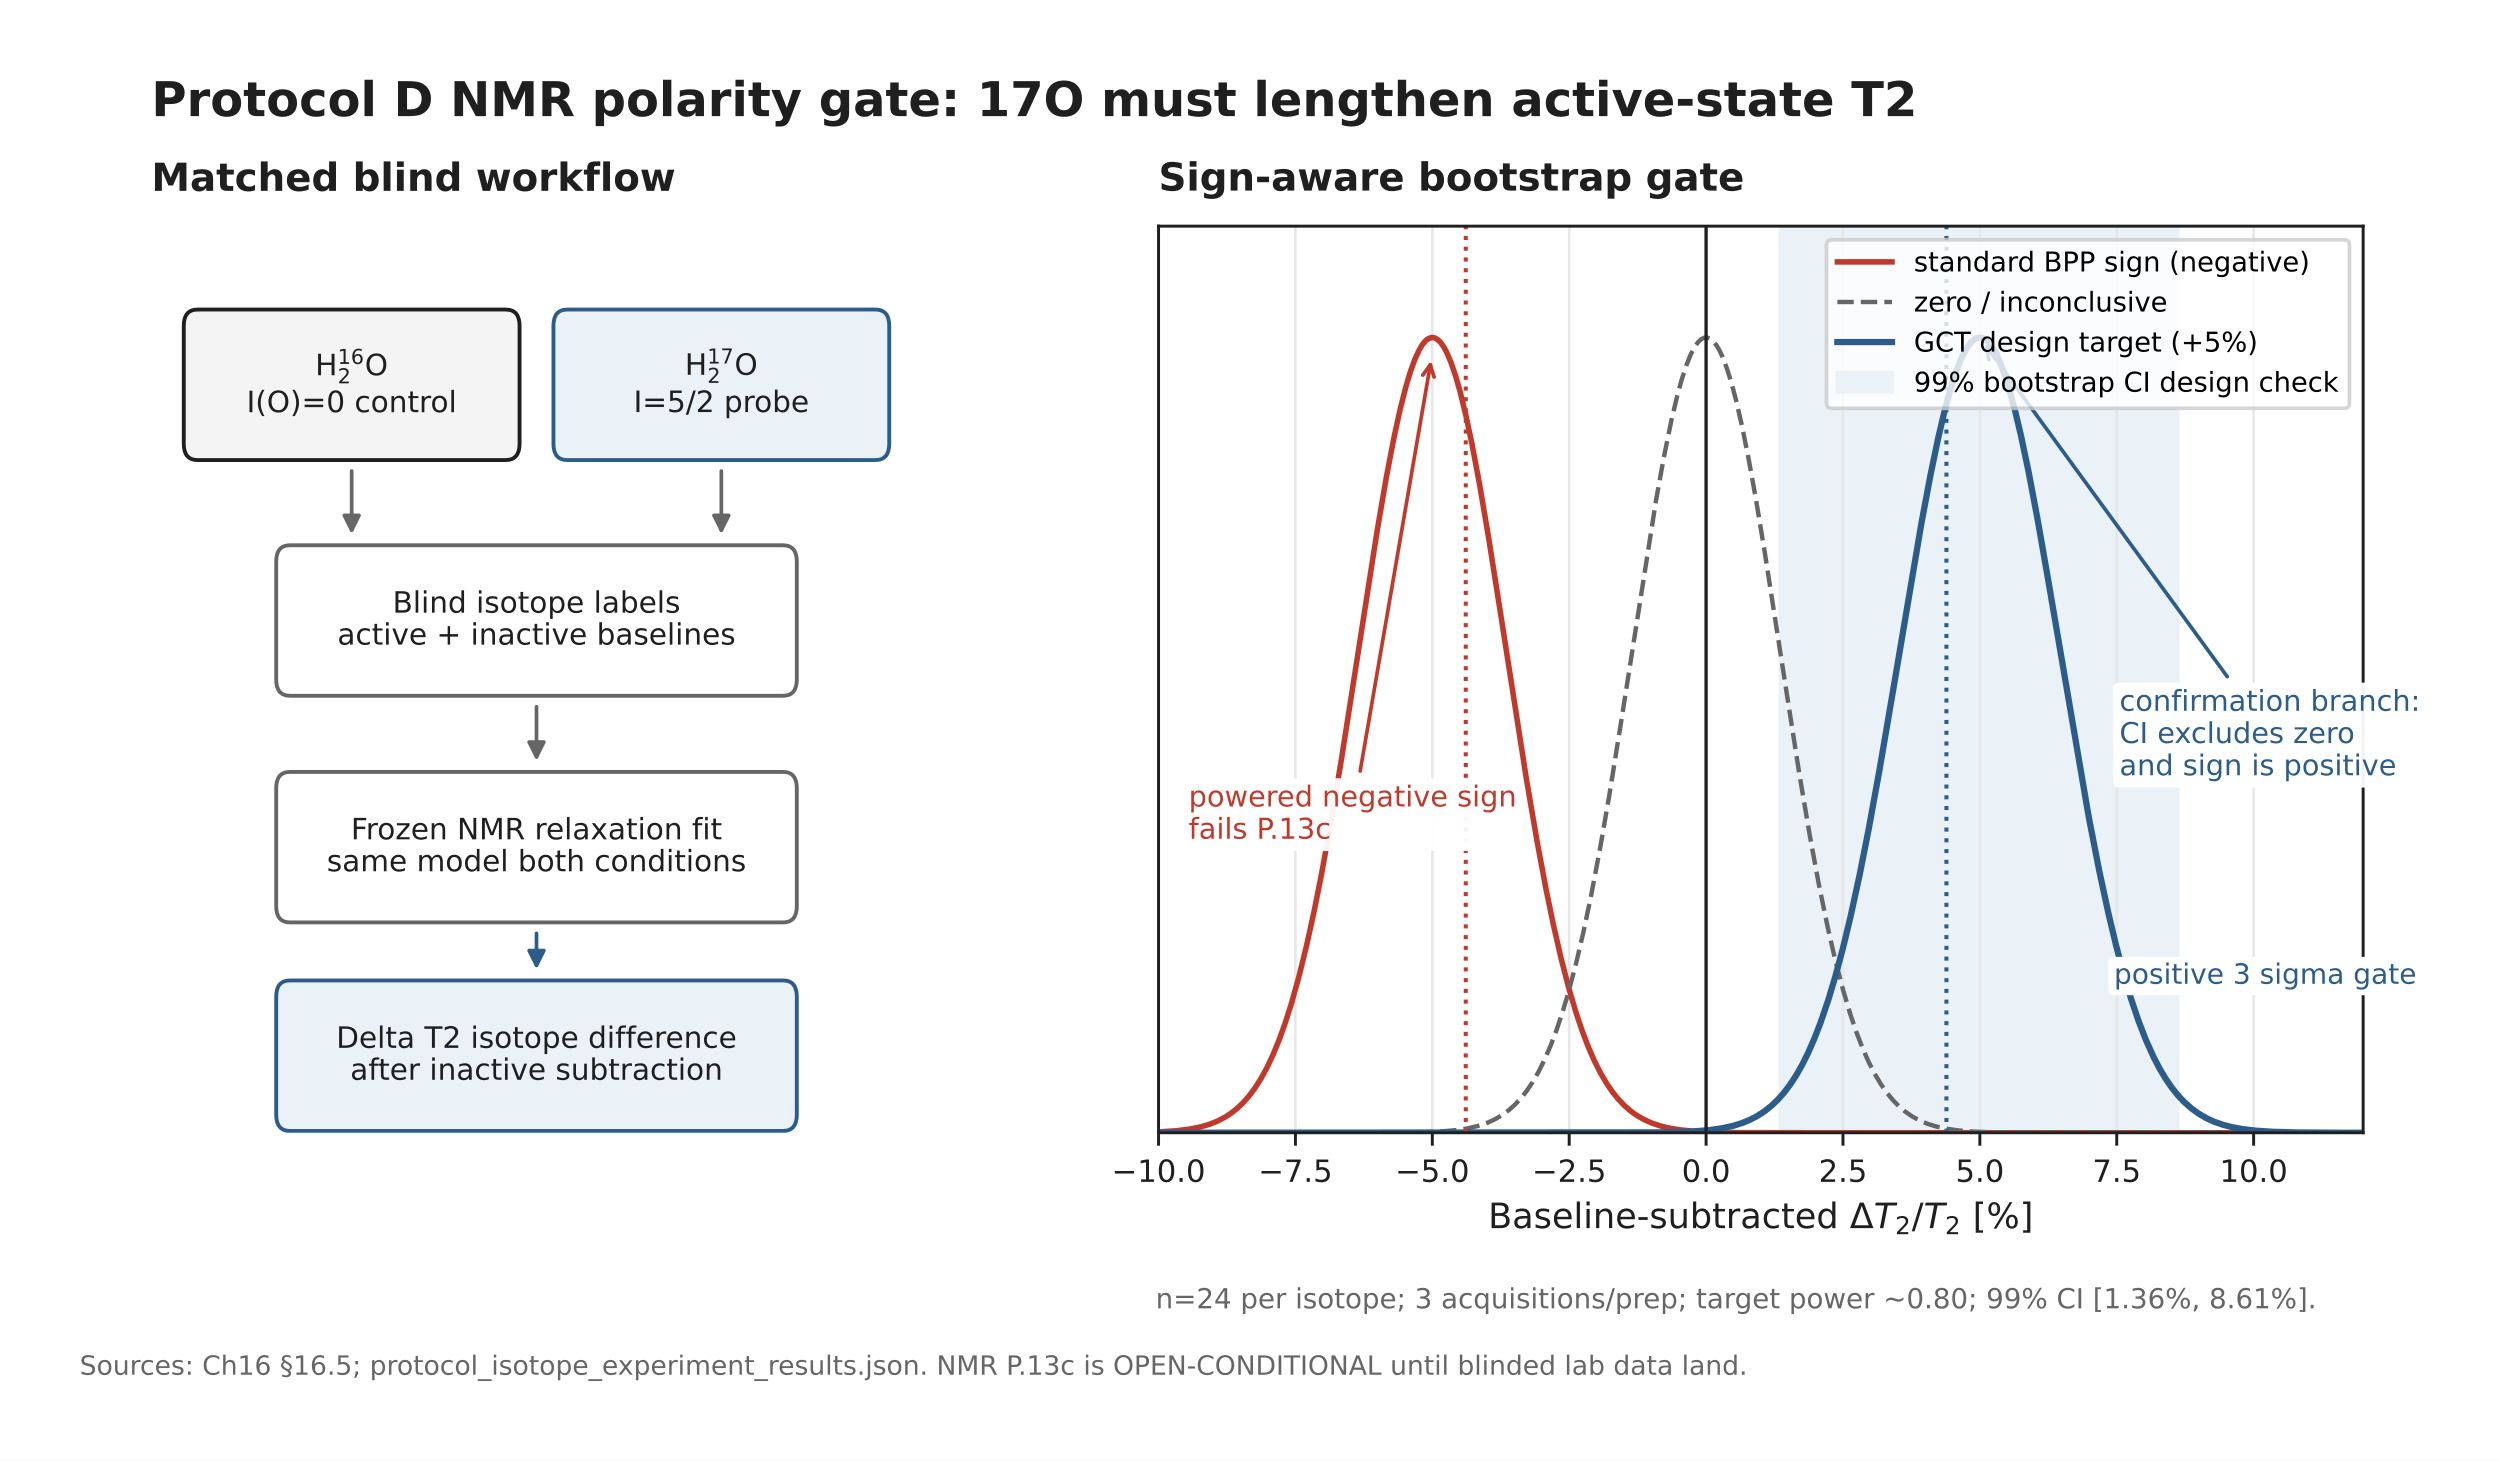
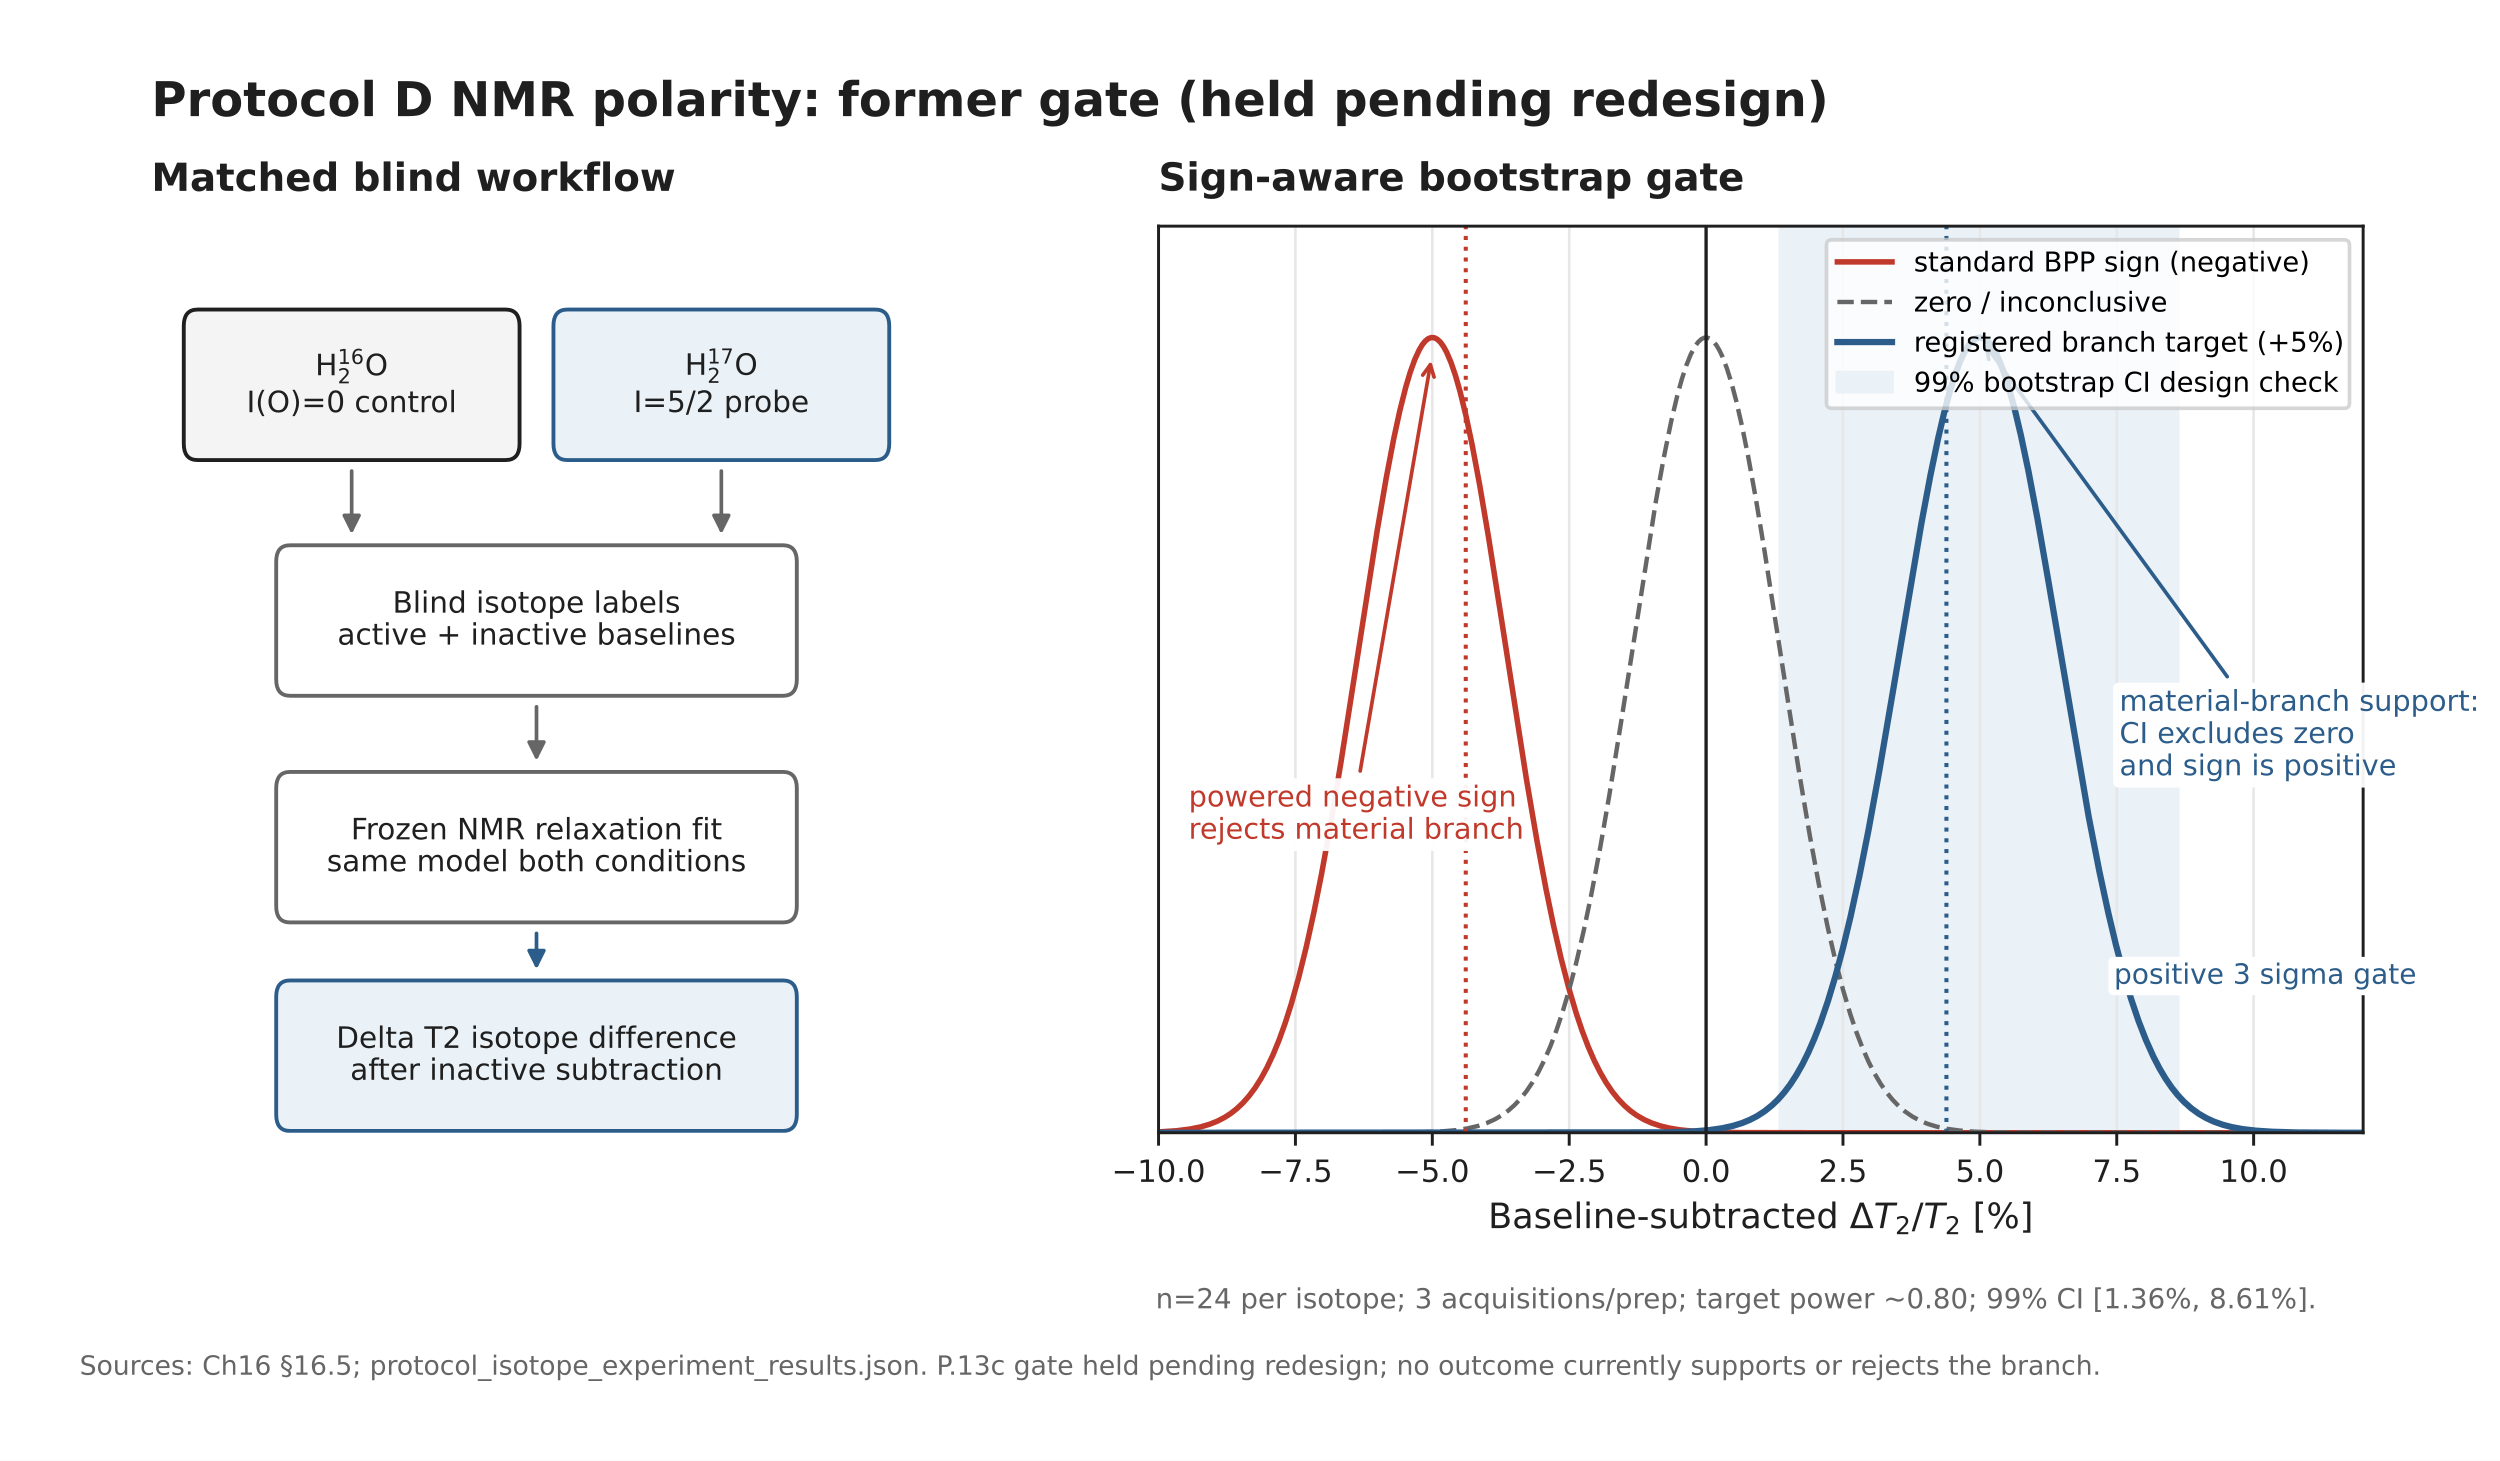
<svg xmlns="http://www.w3.org/2000/svg" xmlns:xlink="http://www.w3.org/1999/xlink" width="677.532pt" height="395.874pt" viewBox="0 0 677.532 395.874" version="1.1">
  <defs>
    <style type="text/css">*{stroke-linejoin: round; stroke-linecap: butt}</style>
  </defs>
  <g id="figure_1">
    <g id="patch_1">
      <path d="M 0 395.874 L 677.532 395.874 L 677.532 0 L 0 0 z " style="fill: #ffffff" />
    </g>
    <g id="axes_1">
      <g id="patch_2">
        <path d="M 53.563 124.681 L 137.051 124.681 Q 140.808 124.681 140.808 120.258 L 140.808 88.317 Q 140.808 83.894 137.051 83.894 L 53.563 83.894 Q 49.806 83.894 49.806 88.317 L 49.806 120.258 Q 49.806 124.681 53.563 124.681 z " clip-path="url(#p6db469602f)" style="fill: #f4f4f4; stroke: #1f1f1f; stroke-width: 1.05; stroke-linejoin: miter" />
      </g>
      <g id="patch_3">
        <path d="M 153.749 124.681 L 237.236 124.681 Q 240.993 124.681 240.993 120.258 L 240.993 88.317 Q 240.993 83.894 237.236 83.894 L 153.749 83.894 Q 149.992 83.894 149.992 88.317 L 149.992 120.258 Q 149.992 124.681 153.749 124.681 z " clip-path="url(#p6db469602f)" style="fill: #eaf1f7; stroke: #2c5d8a; stroke-width: 1.05; stroke-linejoin: miter" />
      </g>
      <g id="patch_4">
        <path d="M 95.307 127.662 Q 95.307 136.226 95.307 143.672 " clip-path="url(#p6db469602f)" style="fill: none; stroke: #666666; stroke-linecap: round" />
        <path d="M 97.307 139.672 L 95.307 143.672 L 93.307 139.672 z " clip-path="url(#p6db469602f)" style="fill: #666666; stroke: #666666; stroke-linecap: round" />
      </g>
      <g id="patch_5">
        <path d="M 195.493 127.662 Q 195.493 136.226 195.493 143.672 " clip-path="url(#p6db469602f)" style="fill: none; stroke: #666666; stroke-linecap: round" />
        <path d="M 197.493 139.672 L 195.493 143.672 L 193.493 139.672 z " clip-path="url(#p6db469602f)" style="fill: #666666; stroke: #666666; stroke-linecap: round" />
      </g>
      <g id="patch_6">
        <path d="M 78.61 188.563 L 212.19 188.563 Q 215.947 188.563 215.947 184.14 L 215.947 152.199 Q 215.947 147.776 212.19 147.776 L 78.61 147.776 Q 74.853 147.776 74.853 152.199 L 74.853 184.14 Q 74.853 188.563 78.61 188.563 z " clip-path="url(#p6db469602f)" style="fill: #ffffff; stroke: #666666; stroke-width: 1.05; stroke-linejoin: miter" />
      </g>
      <g id="patch_7">
        <path d="M 145.4 191.547 Q 145.4 198.883 145.4 205.102 " clip-path="url(#p6db469602f)" style="fill: none; stroke: #666666; stroke-linecap: round" />
        <path d="M 147.4 201.102 L 145.4 205.102 L 143.4 201.102 z " clip-path="url(#p6db469602f)" style="fill: #666666; stroke: #666666; stroke-linecap: round" />
      </g>
      <g id="patch_8">
        <path d="M 78.61 249.988 L 212.19 249.988 Q 215.947 249.988 215.947 245.565 L 215.947 213.624 Q 215.947 209.201 212.19 209.201 L 78.61 209.201 Q 74.853 209.201 74.853 213.624 L 74.853 245.565 Q 74.853 249.988 78.61 249.988 z " clip-path="url(#p6db469602f)" style="fill: #ffffff; stroke: #666666; stroke-width: 1.05; stroke-linejoin: miter" />
      </g>
      <g id="patch_9">
        <path d="M 145.4 252.969 Q 145.4 257.849 145.4 261.61 " clip-path="url(#p6db469602f)" style="fill: none; stroke: #2c5d8a; stroke-linecap: round" />
        <path d="M 147.4 257.61 L 145.4 261.61 L 143.4 257.61 z " clip-path="url(#p6db469602f)" style="fill: #2c5d8a; stroke: #2c5d8a; stroke-linecap: round" />
      </g>
      <g id="patch_10">
        <path d="M 78.61 306.499 L 212.19 306.499 Q 215.947 306.499 215.947 302.076 L 215.947 270.135 Q 215.947 265.712 212.19 265.712 L 78.61 265.712 Q 74.853 265.712 74.853 270.135 L 74.853 302.076 Q 74.853 306.499 78.61 306.499 z " clip-path="url(#p6db469602f)" style="fill: #eaf1f7; stroke: #2c5d8a; stroke-width: 1.05; stroke-linejoin: miter" />
      </g>
      <g id="text_1">
        <text style="font-weight: 700; font-size: 10.5px; font-family: 'DejaVu Sans'; text-anchor: start; fill: #1f1f1f" x="41.04" y="51.735" transform="rotate(-0 41.04 51.73533)">Matched blind workflow</text>
      </g>
      <g id="text_2">
        <g style="fill: #1f1f1f" transform="translate(85.42711 102.4803)">
          <text>
            <tspan x="0" y="-0.781" style="font-size: 8px; font-family: 'DejaVu Sans'; fill: #1f1f1f">H</tspan>
            <tspan x="13.437" y="-0.781" style="font-size: 8px; font-family: 'DejaVu Sans'; fill: #1f1f1f">O</tspan>
            <tspan x="6.092" y="-3.844" style="font-size: 5.6px; font-family: 'DejaVu Sans'; fill: #1f1f1f">1</tspan>
            <tspan x="6.092" y="1.406" style="font-size: 5.6px; font-family: 'DejaVu Sans'; fill: #1f1f1f">2</tspan>
            <tspan x="9.655" y="-3.844" style="font-size: 5.6px; font-family: 'DejaVu Sans'; fill: #1f1f1f">6</tspan>
          </text>
        </g>
        <text style="font-size: 8px; font-family: 'DejaVu Sans'; fill: #1f1f1f" transform="translate(66.82586 111.7109)">I(O)=0 control</text>
      </g>
      <g id="text_3">
        <g style="fill: #1f1f1f" transform="translate(185.6125 102.4403)">
          <text>
            <tspan x="0" y="-0.858" style="font-size: 8px; font-family: 'DejaVu Sans'; fill: #1f1f1f">H</tspan>
            <tspan x="13.437" y="-0.858" style="font-size: 8px; font-family: 'DejaVu Sans'; fill: #1f1f1f">O</tspan>
            <tspan x="6.092" y="-3.92" style="font-size: 5.6px; font-family: 'DejaVu Sans'; fill: #1f1f1f">1</tspan>
            <tspan x="6.092" y="1.33" style="font-size: 5.6px; font-family: 'DejaVu Sans'; fill: #1f1f1f">2</tspan>
            <tspan x="9.655" y="-3.92" style="font-size: 5.6px; font-family: 'DejaVu Sans'; fill: #1f1f1f">7</tspan>
          </text>
        </g>
        <text style="font-size: 8px; font-family: 'DejaVu Sans'; fill: #1f1f1f" transform="translate(171.71 111.6709)">I=5/2 probe</text>
      </g>
      <g id="text_4">
        <text style="font-size: 8px; font-family: 'DejaVu Sans'; fill: #1f1f1f" transform="translate(106.3992 166.0498)">Blind isotope labels</text>
        <text style="font-size: 8px; font-family: 'DejaVu Sans'; fill: #1f1f1f" transform="translate(91.43232 174.7042)">active + inactive baselines</text>
      </g>
      <g id="text_5">
        <text style="font-size: 8px; font-family: 'DejaVu Sans'; fill: #1f1f1f" transform="translate(95.10857 227.4748)">Frozen NMR relaxation fit</text>
        <text style="font-size: 8px; font-family: 'DejaVu Sans'; fill: #1f1f1f" transform="translate(88.56982 236.1292)">same model both conditions</text>
      </g>
      <g id="text_6">
        <text style="font-size: 8px; font-family: 'DejaVu Sans'; fill: #1f1f1f" transform="translate(91.12795 283.9858)">Delta T2 isotope difference</text>
        <text style="font-size: 8px; font-family: 'DejaVu Sans'; fill: #1f1f1f" transform="translate(94.90607 292.6402)">after inactive subtraction</text>
      </g>
    </g>
    <g id="axes_2">
      <g id="patch_11">
        <path d="M 313.981 306.99 L 640.44 306.99 L 640.44 61.29 L 313.981 61.29 z " style="fill: #ffffff" />
      </g>
      <g id="patch_12">
        <path d="M 482.5 306.99 L 590.19 306.99 L 590.19 61.29 L 482.5 61.29 z " clip-path="url(#p1e4a75b084)" style="fill: #eaf1f7; stroke: #eaf1f7; stroke-linejoin: miter" />
      </g>
      <g id="matplotlib.axis_1">
        <g id="xtick_1">
          <g id="line2d_1">
            <path d="M 313.981 306.99 L 313.981 61.29 " clip-path="url(#p1e4a75b084)" style="fill: none; stroke: #e7e7e7; stroke-width: 0.7; stroke-linecap: square" />
          </g>
          <g id="line2d_2">
            <defs>
              <path id="md6b7483e43" d="M 0 0 L 0 3.5 " style="stroke: #1f1f1f; stroke-width: 0.8" />
            </defs>
            <g>
              <use xlink:href="#md6b7483e43" x="313.981" y="306.99" style="fill: #1f1f1f; stroke: #1f1f1f; stroke-width: 0.8" />
            </g>
          </g>
          <g id="text_7">
            <text style="font-size: 8.3px; font-family: 'DejaVu Sans'; text-anchor: middle; fill: #1f1f1f" x="313.981" y="320.297" transform="rotate(-0 313.9811 320.2967)">−10.0</text>
          </g>
        </g>
        <g id="xtick_2">
          <g id="line2d_3">
            <path d="M 351.079 306.99 L 351.079 61.29 " clip-path="url(#p1e4a75b084)" style="fill: none; stroke: #e7e7e7; stroke-width: 0.7; stroke-linecap: square" />
          </g>
          <g id="line2d_4">
            <g>
              <use xlink:href="#md6b7483e43" x="351.079" y="306.99" style="fill: #1f1f1f; stroke: #1f1f1f; stroke-width: 0.8" />
            </g>
          </g>
          <g id="text_8">
            <text style="font-size: 8.3px; font-family: 'DejaVu Sans'; text-anchor: middle; fill: #1f1f1f" x="351.079" y="320.297" transform="rotate(-0 351.0787 320.2967)">−7.5</text>
          </g>
        </g>
        <g id="xtick_3">
          <g id="line2d_5">
            <path d="M 388.176 306.99 L 388.176 61.29 " clip-path="url(#p1e4a75b084)" style="fill: none; stroke: #e7e7e7; stroke-width: 0.7; stroke-linecap: square" />
          </g>
          <g id="line2d_6">
            <g>
              <use xlink:href="#md6b7483e43" x="388.176" y="306.99" style="fill: #1f1f1f; stroke: #1f1f1f; stroke-width: 0.8" />
            </g>
          </g>
          <g id="text_9">
            <text style="font-size: 8.3px; font-family: 'DejaVu Sans'; text-anchor: middle; fill: #1f1f1f" x="388.176" y="320.297" transform="rotate(-0 388.1763 320.2967)">−5.0</text>
          </g>
        </g>
        <g id="xtick_4">
          <g id="line2d_7">
            <path d="M 425.274 306.99 L 425.274 61.29 " clip-path="url(#p1e4a75b084)" style="fill: none; stroke: #e7e7e7; stroke-width: 0.7; stroke-linecap: square" />
          </g>
          <g id="line2d_8">
            <g>
              <use xlink:href="#md6b7483e43" x="425.274" y="306.99" style="fill: #1f1f1f; stroke: #1f1f1f; stroke-width: 0.8" />
            </g>
          </g>
          <g id="text_10">
            <text style="font-size: 8.3px; font-family: 'DejaVu Sans'; text-anchor: middle; fill: #1f1f1f" x="425.274" y="320.297" transform="rotate(-0 425.2739 320.2967)">−2.5</text>
          </g>
        </g>
        <g id="xtick_5">
          <g id="line2d_9">
            <path d="M 462.371 306.99 L 462.371 61.29 " clip-path="url(#p1e4a75b084)" style="fill: none; stroke: #e7e7e7; stroke-width: 0.7; stroke-linecap: square" />
          </g>
          <g id="line2d_10">
            <g>
              <use xlink:href="#md6b7483e43" x="462.371" y="306.99" style="fill: #1f1f1f; stroke: #1f1f1f; stroke-width: 0.8" />
            </g>
          </g>
          <g id="text_11">
            <text style="font-size: 8.3px; font-family: 'DejaVu Sans'; text-anchor: middle; fill: #1f1f1f" x="462.371" y="320.297" transform="rotate(-0 462.3715 320.2967)">0.0</text>
          </g>
        </g>
        <g id="xtick_6">
          <g id="line2d_11">
            <path d="M 499.469 306.99 L 499.469 61.29 " clip-path="url(#p1e4a75b084)" style="fill: none; stroke: #e7e7e7; stroke-width: 0.7; stroke-linecap: square" />
          </g>
          <g id="line2d_12">
            <g>
              <use xlink:href="#md6b7483e43" x="499.469" y="306.99" style="fill: #1f1f1f; stroke: #1f1f1f; stroke-width: 0.8" />
            </g>
          </g>
          <g id="text_12">
            <text style="font-size: 8.3px; font-family: 'DejaVu Sans'; text-anchor: middle; fill: #1f1f1f" x="499.469" y="320.297" transform="rotate(-0 499.4691 320.2967)">2.5</text>
          </g>
        </g>
        <g id="xtick_7">
          <g id="line2d_13">
            <path d="M 536.567 306.99 L 536.567 61.29 " clip-path="url(#p1e4a75b084)" style="fill: none; stroke: #e7e7e7; stroke-width: 0.7; stroke-linecap: square" />
          </g>
          <g id="line2d_14">
            <g>
              <use xlink:href="#md6b7483e43" x="536.567" y="306.99" style="fill: #1f1f1f; stroke: #1f1f1f; stroke-width: 0.8" />
            </g>
          </g>
          <g id="text_13">
            <text style="font-size: 8.3px; font-family: 'DejaVu Sans'; text-anchor: middle; fill: #1f1f1f" x="536.567" y="320.297" transform="rotate(-0 536.5667 320.2967)">5.0</text>
          </g>
        </g>
        <g id="xtick_8">
          <g id="line2d_15">
            <path d="M 573.664 306.99 L 573.664 61.29 " clip-path="url(#p1e4a75b084)" style="fill: none; stroke: #e7e7e7; stroke-width: 0.7; stroke-linecap: square" />
          </g>
          <g id="line2d_16">
            <g>
              <use xlink:href="#md6b7483e43" x="573.664" y="306.99" style="fill: #1f1f1f; stroke: #1f1f1f; stroke-width: 0.8" />
            </g>
          </g>
          <g id="text_14">
            <text style="font-size: 8.3px; font-family: 'DejaVu Sans'; text-anchor: middle; fill: #1f1f1f" x="573.664" y="320.297" transform="rotate(-0 573.6643 320.2967)">7.5</text>
          </g>
        </g>
        <g id="xtick_9">
          <g id="line2d_17">
            <path d="M 610.762 306.99 L 610.762 61.29 " clip-path="url(#p1e4a75b084)" style="fill: none; stroke: #e7e7e7; stroke-width: 0.7; stroke-linecap: square" />
          </g>
          <g id="line2d_18">
            <g>
              <use xlink:href="#md6b7483e43" x="610.762" y="306.99" style="fill: #1f1f1f; stroke: #1f1f1f; stroke-width: 0.8" />
            </g>
          </g>
          <g id="text_15">
            <text style="font-size: 8.3px; font-family: 'DejaVu Sans'; text-anchor: middle; fill: #1f1f1f" x="610.762" y="320.297" transform="rotate(-0 610.7619 320.2967)">10.0</text>
          </g>
        </g>
        <g id="text_16">
          <g style="fill: #1f1f1f" transform="translate(403.3005 333.2414)">
            <text>
              <tspan x="0" y="-0.406" style="font-size: 9.5px; font-family: 'DejaVu Sans'; fill: #1f1f1f">B</tspan>
              <tspan x="6.517" y="-0.406" style="font-size: 9.5px; font-family: 'DejaVu Sans'; fill: #1f1f1f">a</tspan>
              <tspan x="12.339" y="-0.406" style="font-size: 9.5px; font-family: 'DejaVu Sans'; fill: #1f1f1f">s</tspan>
              <tspan x="17.288" y="-0.406" style="font-size: 9.5px; font-family: 'DejaVu Sans'; fill: #1f1f1f">e</tspan>
              <tspan x="23.133" y="-0.406" style="font-size: 9.5px; font-family: 'DejaVu Sans'; fill: #1f1f1f">l</tspan>
              <tspan x="25.772" y="-0.406" style="font-size: 9.5px; font-family: 'DejaVu Sans'; fill: #1f1f1f">i</tspan>
              <tspan x="28.412" y="-0.406" style="font-size: 9.5px; font-family: 'DejaVu Sans'; fill: #1f1f1f">n</tspan>
              <tspan x="34.433" y="-0.406" style="font-size: 9.5px; font-family: 'DejaVu Sans'; fill: #1f1f1f">e</tspan>
              <tspan x="40.278" y="-0.406" style="font-size: 9.5px; font-family: 'DejaVu Sans'; fill: #1f1f1f">-</tspan>
              <tspan x="43.706" y="-0.406" style="font-size: 9.5px; font-family: 'DejaVu Sans'; fill: #1f1f1f">s</tspan>
              <tspan x="48.655" y="-0.406" style="font-size: 9.5px; font-family: 'DejaVu Sans'; fill: #1f1f1f">u</tspan>
              <tspan x="54.676" y="-0.406" style="font-size: 9.5px; font-family: 'DejaVu Sans'; fill: #1f1f1f">b</tspan>
              <tspan x="60.706" y="-0.406" style="font-size: 9.5px; font-family: 'DejaVu Sans'; fill: #1f1f1f">t</tspan>
              <tspan x="64.431" y="-0.406" style="font-size: 9.5px; font-family: 'DejaVu Sans'; fill: #1f1f1f">r</tspan>
              <tspan x="68.337" y="-0.406" style="font-size: 9.5px; font-family: 'DejaVu Sans'; fill: #1f1f1f">a</tspan>
              <tspan x="74.158" y="-0.406" style="font-size: 9.5px; font-family: 'DejaVu Sans'; fill: #1f1f1f">c</tspan>
              <tspan x="79.382" y="-0.406" style="font-size: 9.5px; font-family: 'DejaVu Sans'; fill: #1f1f1f">t</tspan>
              <tspan x="83.106" y="-0.406" style="font-size: 9.5px; font-family: 'DejaVu Sans'; fill: #1f1f1f">e</tspan>
              <tspan x="88.951" y="-0.406" style="font-size: 9.5px; font-family: 'DejaVu Sans'; fill: #1f1f1f">d</tspan>
              <tspan x="94.981" y="-0.406" style="font-size: 9.5px; font-family: 'DejaVu Sans'; fill: #1f1f1f"> </tspan>
              <tspan x="98.001" y="-0.406" style="font-size: 9.5px; font-family: 'DejaVu Sans'; fill: #1f1f1f">Δ</tspan>
              <tspan x="114.807" y="-0.406" style="font-size: 9.5px; font-family: 'DejaVu Sans'; fill: #1f1f1f">/</tspan>
              <tspan x="128.315" y="-0.406" style="font-size: 9.5px; font-family: 'DejaVu Sans'; fill: #1f1f1f"> </tspan>
              <tspan x="131.335" y="-0.406" style="font-size: 9.5px; font-family: 'DejaVu Sans'; fill: #1f1f1f">[</tspan>
              <tspan x="135.041" y="-0.406" style="font-size: 9.5px; font-family: 'DejaVu Sans'; fill: #1f1f1f">%</tspan>
              <tspan x="144.068" y="-0.406" style="font-size: 9.5px; font-family: 'DejaVu Sans'; fill: #1f1f1f">]</tspan>
              <tspan x="104.5" y="-0.406" style="font-style: oblique; font-size: 9.5px; font-family: 'DejaVu Sans'; fill: #1f1f1f">T</tspan>
              <tspan x="118.008" y="-0.406" style="font-style: oblique; font-size: 9.5px; font-family: 'DejaVu Sans'; fill: #1f1f1f">T</tspan>
              <tspan x="110.303" y="1.234" style="font-size: 6.65px; font-family: 'DejaVu Sans'; fill: #1f1f1f">2</tspan>
              <tspan x="123.811" y="1.234" style="font-size: 6.65px; font-family: 'DejaVu Sans'; fill: #1f1f1f">2</tspan>
            </text>
          </g>
        </g>
      </g>
      <g id="matplotlib.axis_2" />
      <g id="line2d_19">
        <path d="M 313.981 306.764 L 318.884 306.446 L 322.561 305.981 L 325.421 305.396 L 327.873 304.668 L 329.916 303.85 L 331.959 302.788 L 333.593 301.725 L 335.227 300.436 L 336.862 298.886 L 338.496 297.035 L 340.13 294.844 L 341.765 292.268 L 343.399 289.264 L 345.033 285.788 L 346.668 281.8 L 348.302 277.26 L 349.936 272.134 L 351.979 264.863 L 354.022 256.602 L 356.065 247.344 L 358.108 237.116 L 360.56 223.654 L 363.42 206.555 L 367.097 183.085 L 373.226 143.846 L 375.677 129.578 L 377.72 118.903 L 379.355 111.373 L 380.989 104.891 L 382.215 100.792 L 383.44 97.396 L 384.666 94.74 L 385.483 93.395 L 386.301 92.399 L 387.118 91.757 L 387.935 91.472 L 388.752 91.545 L 389.569 91.977 L 390.386 92.764 L 391.204 93.903 L 392.021 95.389 L 393.246 98.25 L 394.472 101.842 L 395.698 106.126 L 397.332 112.833 L 398.967 120.56 L 401.01 131.44 L 403.461 145.888 L 406.73 166.627 L 413.676 211.12 L 416.536 227.861 L 418.987 240.944 L 421.03 250.825 L 423.073 259.721 L 425.116 267.62 L 427.159 274.538 L 428.793 279.394 L 430.428 283.679 L 432.062 287.429 L 433.696 290.685 L 435.331 293.489 L 436.965 295.885 L 438.599 297.916 L 440.234 299.625 L 441.868 301.052 L 443.502 302.234 L 445.545 303.42 L 447.588 304.338 L 450.04 305.159 L 452.491 305.745 L 455.351 306.21 L 459.029 306.576 L 463.932 306.821 L 471.695 306.954 L 491.715 306.99 L 640.44 306.99 L 640.44 306.99 " clip-path="url(#p1e4a75b084)" style="fill: none; stroke: #c0392b; stroke-width: 1.5; stroke-linecap: square" />
      </g>
      <g id="line2d_20">
        <path d="M 313.981 306.99 L 384.258 306.882 L 390.386 306.651 L 394.472 306.3 L 397.741 305.806 L 400.601 305.133 L 403.052 304.301 L 405.095 303.373 L 407.138 302.173 L 408.773 300.978 L 410.407 299.536 L 412.041 297.81 L 413.676 295.759 L 415.31 293.341 L 416.944 290.513 L 418.579 287.23 L 420.213 283.451 L 421.847 279.135 L 423.482 274.245 L 425.116 268.754 L 427.159 261.008 L 429.202 252.266 L 431.245 242.536 L 433.696 229.619 L 436.148 215.494 L 439.416 195.205 L 448.814 135.576 L 450.857 124.281 L 452.9 114.255 L 454.534 107.341 L 455.76 102.887 L 456.986 99.113 L 458.211 96.06 L 459.437 93.762 L 460.254 92.663 L 461.071 91.916 L 461.889 91.525 L 462.706 91.492 L 463.523 91.818 L 464.34 92.5 L 465.157 93.536 L 465.974 94.92 L 466.792 96.645 L 468.017 99.854 L 469.243 103.776 L 470.469 108.369 L 472.103 115.451 L 473.738 123.505 L 475.78 134.719 L 478.232 149.451 L 482.318 175.702 L 487.629 209.647 L 490.49 226.508 L 492.941 239.716 L 495.393 251.592 L 497.435 260.406 L 499.478 268.224 L 501.521 275.063 L 503.156 279.859 L 504.79 284.087 L 506.424 287.785 L 508.059 290.992 L 509.693 293.752 L 511.327 296.109 L 512.962 298.105 L 514.596 299.784 L 516.23 301.184 L 518.273 302.599 L 520.316 303.704 L 522.359 304.556 L 524.811 305.315 L 527.671 305.928 L 530.939 306.374 L 535.025 306.69 L 540.745 306.888 L 550.96 306.978 L 598.356 306.99 L 640.44 306.99 L 640.44 306.99 " clip-path="url(#p1e4a75b084)" style="fill: none; stroke-dasharray: 4.44,1.92; stroke-dashoffset: 0; stroke: #666666; stroke-width: 1.2" />
      </g>
      <g id="line2d_21">
        <path d="M 313.981 306.99 L 452.083 306.879 L 458.62 306.648 L 463.114 306.285 L 466.792 305.758 L 469.652 305.125 L 472.103 304.365 L 474.146 303.534 L 476.189 302.481 L 478.232 301.158 L 480.275 299.514 L 481.909 297.928 L 483.544 296.068 L 485.178 293.901 L 486.812 291.392 L 488.447 288.508 L 490.081 285.213 L 491.715 281.477 L 493.35 277.269 L 495.393 271.304 L 497.435 264.521 L 499.478 256.893 L 501.521 248.417 L 503.973 237.153 L 506.424 224.777 L 509.284 209.13 L 512.962 187.643 L 520.725 141.837 L 523.176 128.793 L 525.219 118.979 L 526.854 111.987 L 528.488 105.879 L 530.122 100.751 L 531.348 97.599 L 532.574 95.076 L 533.391 93.755 L 534.208 92.73 L 535.025 92.004 L 535.842 91.582 L 536.66 91.464 L 537.477 91.651 L 538.294 92.143 L 539.111 92.937 L 539.928 94.03 L 540.745 95.417 L 541.971 98.037 L 543.197 101.281 L 544.423 105.12 L 546.057 111.1 L 547.691 117.977 L 549.734 127.67 L 552.186 140.604 L 555.046 156.956 L 566.078 221.426 L 568.938 236.072 L 571.389 247.442 L 573.432 256.01 L 575.475 263.73 L 577.518 270.605 L 579.561 276.657 L 581.604 281.925 L 583.647 286.461 L 585.281 289.602 L 586.915 292.346 L 588.55 294.727 L 590.184 296.778 L 591.818 298.535 L 593.861 300.365 L 595.904 301.844 L 597.947 303.029 L 599.99 303.967 L 602.442 304.831 L 604.893 305.467 L 607.753 305.992 L 611.431 306.426 L 615.925 306.719 L 622.462 306.904 L 634.72 306.982 L 640.44 306.988 L 640.44 306.988 " clip-path="url(#p1e4a75b084)" style="fill: none; stroke: #2c5d8a; stroke-width: 1.7; stroke-linecap: square" />
      </g>
      <g id="line2d_22">
        <path d="M 462.371 306.99 L 462.371 61.29 " clip-path="url(#p1e4a75b084)" style="fill: none; stroke: #1f1f1f; stroke-width: 0.9; stroke-linecap: square" />
      </g>
      <g id="line2d_23">
        <path d="M 527.504 306.99 L 527.504 61.29 " clip-path="url(#p1e4a75b084)" style="fill: none; stroke-dasharray: 1.1,1.815; stroke-dashoffset: 0; stroke: #2c5d8a; stroke-width: 1.1" />
      </g>
      <g id="line2d_24">
        <path d="M 397.239 306.99 L 397.239 61.29 " clip-path="url(#p1e4a75b084)" style="fill: none; stroke-dasharray: 1.1,1.815; stroke-dashoffset: 0; stroke: #c0392b; stroke-width: 1.1" />
      </g>
      <g id="patch_13">
        <path d="M 313.981 306.99 L 313.981 61.29 " style="fill: none; stroke: #1f1f1f; stroke-width: 0.8; stroke-linejoin: miter; stroke-linecap: square" />
      </g>
      <g id="patch_14">
        <path d="M 640.44 306.99 L 640.44 61.29 " style="fill: none; stroke: #1f1f1f; stroke-width: 0.8; stroke-linejoin: miter; stroke-linecap: square" />
      </g>
      <g id="patch_15">
        <path d="M 313.981 306.99 L 640.44 306.99 " style="fill: none; stroke: #1f1f1f; stroke-width: 0.8; stroke-linejoin: miter; stroke-linecap: square" />
      </g>
      <g id="patch_16">
        <path d="M 313.981 61.29 L 640.44 61.29 " style="fill: none; stroke: #1f1f1f; stroke-width: 0.8; stroke-linejoin: miter; stroke-linecap: square" />
      </g>
      <g id="text_17">
        <text style="font-weight: 700; font-size: 10.5px; font-family: 'DejaVu Sans'; text-anchor: start; fill: #1f1f1f" x="313.981" y="51.653" transform="rotate(-0 313.9811 51.6533)">Sign-aware bootstrap gate</text>
      </g>
      <g id="text_18">
        <g id="patch_17">
          <path d="M 572.922 269.715 L 654.909 269.715 Q 656.429 269.715 656.429 268.195 L 656.429 260.84 Q 656.429 259.32 654.909 259.32 L 572.922 259.32 Q 571.402 259.32 571.402 260.84 L 571.402 268.195 Q 571.402 269.715 572.922 269.715 z " style="fill: #ffffff" />
        </g>
        <text style="font-size: 7.6px; font-family: 'DejaVu Sans'; text-anchor: start; fill: #2c5d8a" x="572.922" y="266.615" transform="rotate(-0 572.9224 266.6147)">positive 3 sigma gate</text>
      </g>
      <g id="patch_18">
        <path d="M 603.614 183.385 Q 570.681 138.234 538.406 93.986 " style="fill: none; stroke: #2c5d8a; stroke-linecap: round" />
        <path d="M 538.984 97.426 L 538.406 93.986 L 541.505 95.587 " style="fill: none; stroke: #2c5d8a; stroke-linecap: round" />
      </g>
      <g id="text_19">
        <g id="patch_19">
          <path d="M 574.406 213.452 L 655.932 213.452 Q 657.648 213.452 657.648 211.736 L 657.648 186.718 Q 657.648 185.002 655.932 185.002 L 574.406 185.002 Q 572.69 185.002 572.69 186.718 L 572.69 211.736 Q 572.69 213.452 574.406 213.452 z " style="fill: #ffffff; opacity: 0.94" />
        </g>
-         <text style="font-size: 7.8px; font-family: 'DejaVu Sans'; fill: #2c5d8a" transform="translate(574.4063 192.6449)">confirmation branch:</text>
+         <text style="font-size: 7.8px; font-family: 'DejaVu Sans'; fill: #2c5d8a" transform="translate(574.4063 192.6449)">material-branch support:</text>
        <text style="font-size: 7.8px; font-family: 'DejaVu Sans'; fill: #2c5d8a" transform="translate(574.4063 201.3792)">CI excludes zero</text>
        <text style="font-size: 7.8px; font-family: 'DejaVu Sans'; fill: #2c5d8a" transform="translate(574.4063 210.1134)">and sign is positive</text>
      </g>
      <g id="patch_20">
        <path d="M 368.628 208.947 Q 378.232 153.347 387.645 98.848 " style="fill: none; stroke: #c0392b; stroke-linecap: round" />
        <path d="M 385.577 101.657 L 387.645 98.848 L 388.652 102.188 " style="fill: none; stroke: #c0392b; stroke-linecap: round" />
      </g>
      <g id="text_20">
        <g id="patch_21">
          <path d="M 322.143 230.637 L 411.026 230.637 Q 412.742 230.637 412.742 228.921 L 412.742 212.638 Q 412.742 210.922 411.026 210.922 L 322.143 210.922 Q 320.427 210.922 320.427 212.638 L 320.427 228.921 Q 320.427 230.637 322.143 230.637 z " style="fill: #ffffff; opacity: 0.94" />
        </g>
        <text style="font-size: 7.8px; font-family: 'DejaVu Sans'; fill: #c0392b" transform="translate(322.1425 218.5646)">powered negative sign</text>
-         <text style="font-size: 7.8px; font-family: 'DejaVu Sans'; fill: #c0392b" transform="translate(322.1425 227.2989)">fails P.13c</text>
+         <text style="font-size: 7.8px; font-family: 'DejaVu Sans'; fill: #c0392b" transform="translate(322.1425 227.2989)">rejects material branch</text>
      </g>
      <g id="legend_1">
        <g id="patch_22">
          <path d="M 496.474 110.657 L 635.26 110.657 Q 636.74 110.657 636.74 109.177 L 636.74 66.47 Q 636.74 64.99 635.26 64.99 L 496.474 64.99 Q 494.994 64.99 494.994 66.47 L 494.994 109.177 Q 494.994 110.657 496.474 110.657 z " style="fill: #ffffff; opacity: 0.8; stroke: #cccccc; stroke-linejoin: miter" />
        </g>
        <g id="line2d_25">
          <path d="M 497.954 70.983 L 505.354 70.983 L 512.754 70.983 " style="fill: none; stroke: #c0392b; stroke-width: 1.5; stroke-linecap: square" />
        </g>
        <g id="text_21">
          <text style="font-size: 7.4px; font-family: 'DejaVu Sans'; text-anchor: start" x="518.674" y="73.573" transform="rotate(-0 518.6742 73.57284)">standard BPP sign (negative)</text>
        </g>
        <g id="line2d_26">
          <path d="M 497.954 81.845 L 505.354 81.845 L 512.754 81.845 " style="fill: none; stroke-dasharray: 4.44,1.92; stroke-dashoffset: 0; stroke: #666666; stroke-width: 1.2" />
        </g>
        <g id="text_22">
          <text style="font-size: 7.4px; font-family: 'DejaVu Sans'; text-anchor: start" x="518.674" y="84.435" transform="rotate(-0 518.6742 84.43466)">zero / inconclusive</text>
        </g>
        <g id="line2d_27">
          <path d="M 497.954 92.706 L 505.354 92.706 L 512.754 92.706 " style="fill: none; stroke: #2c5d8a; stroke-width: 1.7; stroke-linecap: square" />
        </g>
        <g id="text_23">
-           <text style="font-size: 7.4px; font-family: 'DejaVu Sans'; text-anchor: start" x="518.674" y="95.296" transform="rotate(-0 518.6742 95.29647)">GCT design target (+5%)</text>
+           <text style="font-size: 7.4px; font-family: 'DejaVu Sans'; text-anchor: start" x="518.674" y="95.296" transform="rotate(-0 518.6742 95.29647)">registered branch target (+5%)</text>
        </g>
        <g id="patch_23">
          <path d="M 497.954 106.158 L 512.754 106.158 L 512.754 100.978 L 497.954 100.978 z " style="fill: #eaf1f7; stroke: #eaf1f7; stroke-linejoin: miter" />
        </g>
        <g id="text_24">
          <text style="font-size: 7.4px; font-family: 'DejaVu Sans'; text-anchor: start" x="518.674" y="106.158" transform="rotate(-0 518.6742 106.1583)">99% bootstrap CI design check</text>
        </g>
      </g>
    </g>
    <g id="text_25">
-       <text style="font-weight: 700; font-size: 13px; font-family: 'DejaVu Sans'; text-anchor: start; fill: #1f1f1f" x="41.04" y="31.478" transform="rotate(-0 41.04 31.47797)">Protocol D NMR polarity gate: 17O must lengthen active-state T2</text>
+       <text style="font-weight: 700; font-size: 13px; font-family: 'DejaVu Sans'; text-anchor: start; fill: #1f1f1f" x="41.04" y="31.478" transform="rotate(-0 41.04 31.47797)">Protocol D NMR polarity: former gate (held pending redesign)</text>
    </g>
    <g id="text_26">
      <text style="font-size: 7.5px; font-family: 'DejaVu Sans'; text-anchor: start; fill: #666666" x="313.2" y="354.57" transform="rotate(-0 313.2 354.5702)">n=24 per isotope; 3 acquisitions/prep; target power ~0.80; 99% CI [1.36%, 8.61%].</text>
    </g>
    <g id="text_27">
-       <text style="font-size: 7.2px; font-family: 'DejaVu Sans'; text-anchor: start; fill: #666666" x="21.6" y="372.576" transform="rotate(-0 21.6 372.5764)">Sources: Ch16 §16.5; protocol_isotope_experiment_results.json. NMR P.13c is OPEN-CONDITIONAL until blinded lab data land.</text>
+       <text style="font-size: 7.2px; font-family: 'DejaVu Sans'; text-anchor: start; fill: #666666" x="21.6" y="372.576" transform="rotate(-0 21.6 372.5764)">Sources: Ch16 §16.5; protocol_isotope_experiment_results.json. P.13c gate held pending redesign; no outcome currently supports or rejects the branch.</text>
    </g>
  </g>
  <defs>
    <clipPath id="p6db469602f">
      <rect x="41.04" y="61.29" width="208.72" height="245.7" />
    </clipPath>
    <clipPath id="p1e4a75b084">
      <rect x="313.981" y="61.29" width="326.459" height="245.7" />
    </clipPath>
  </defs>
</svg>
